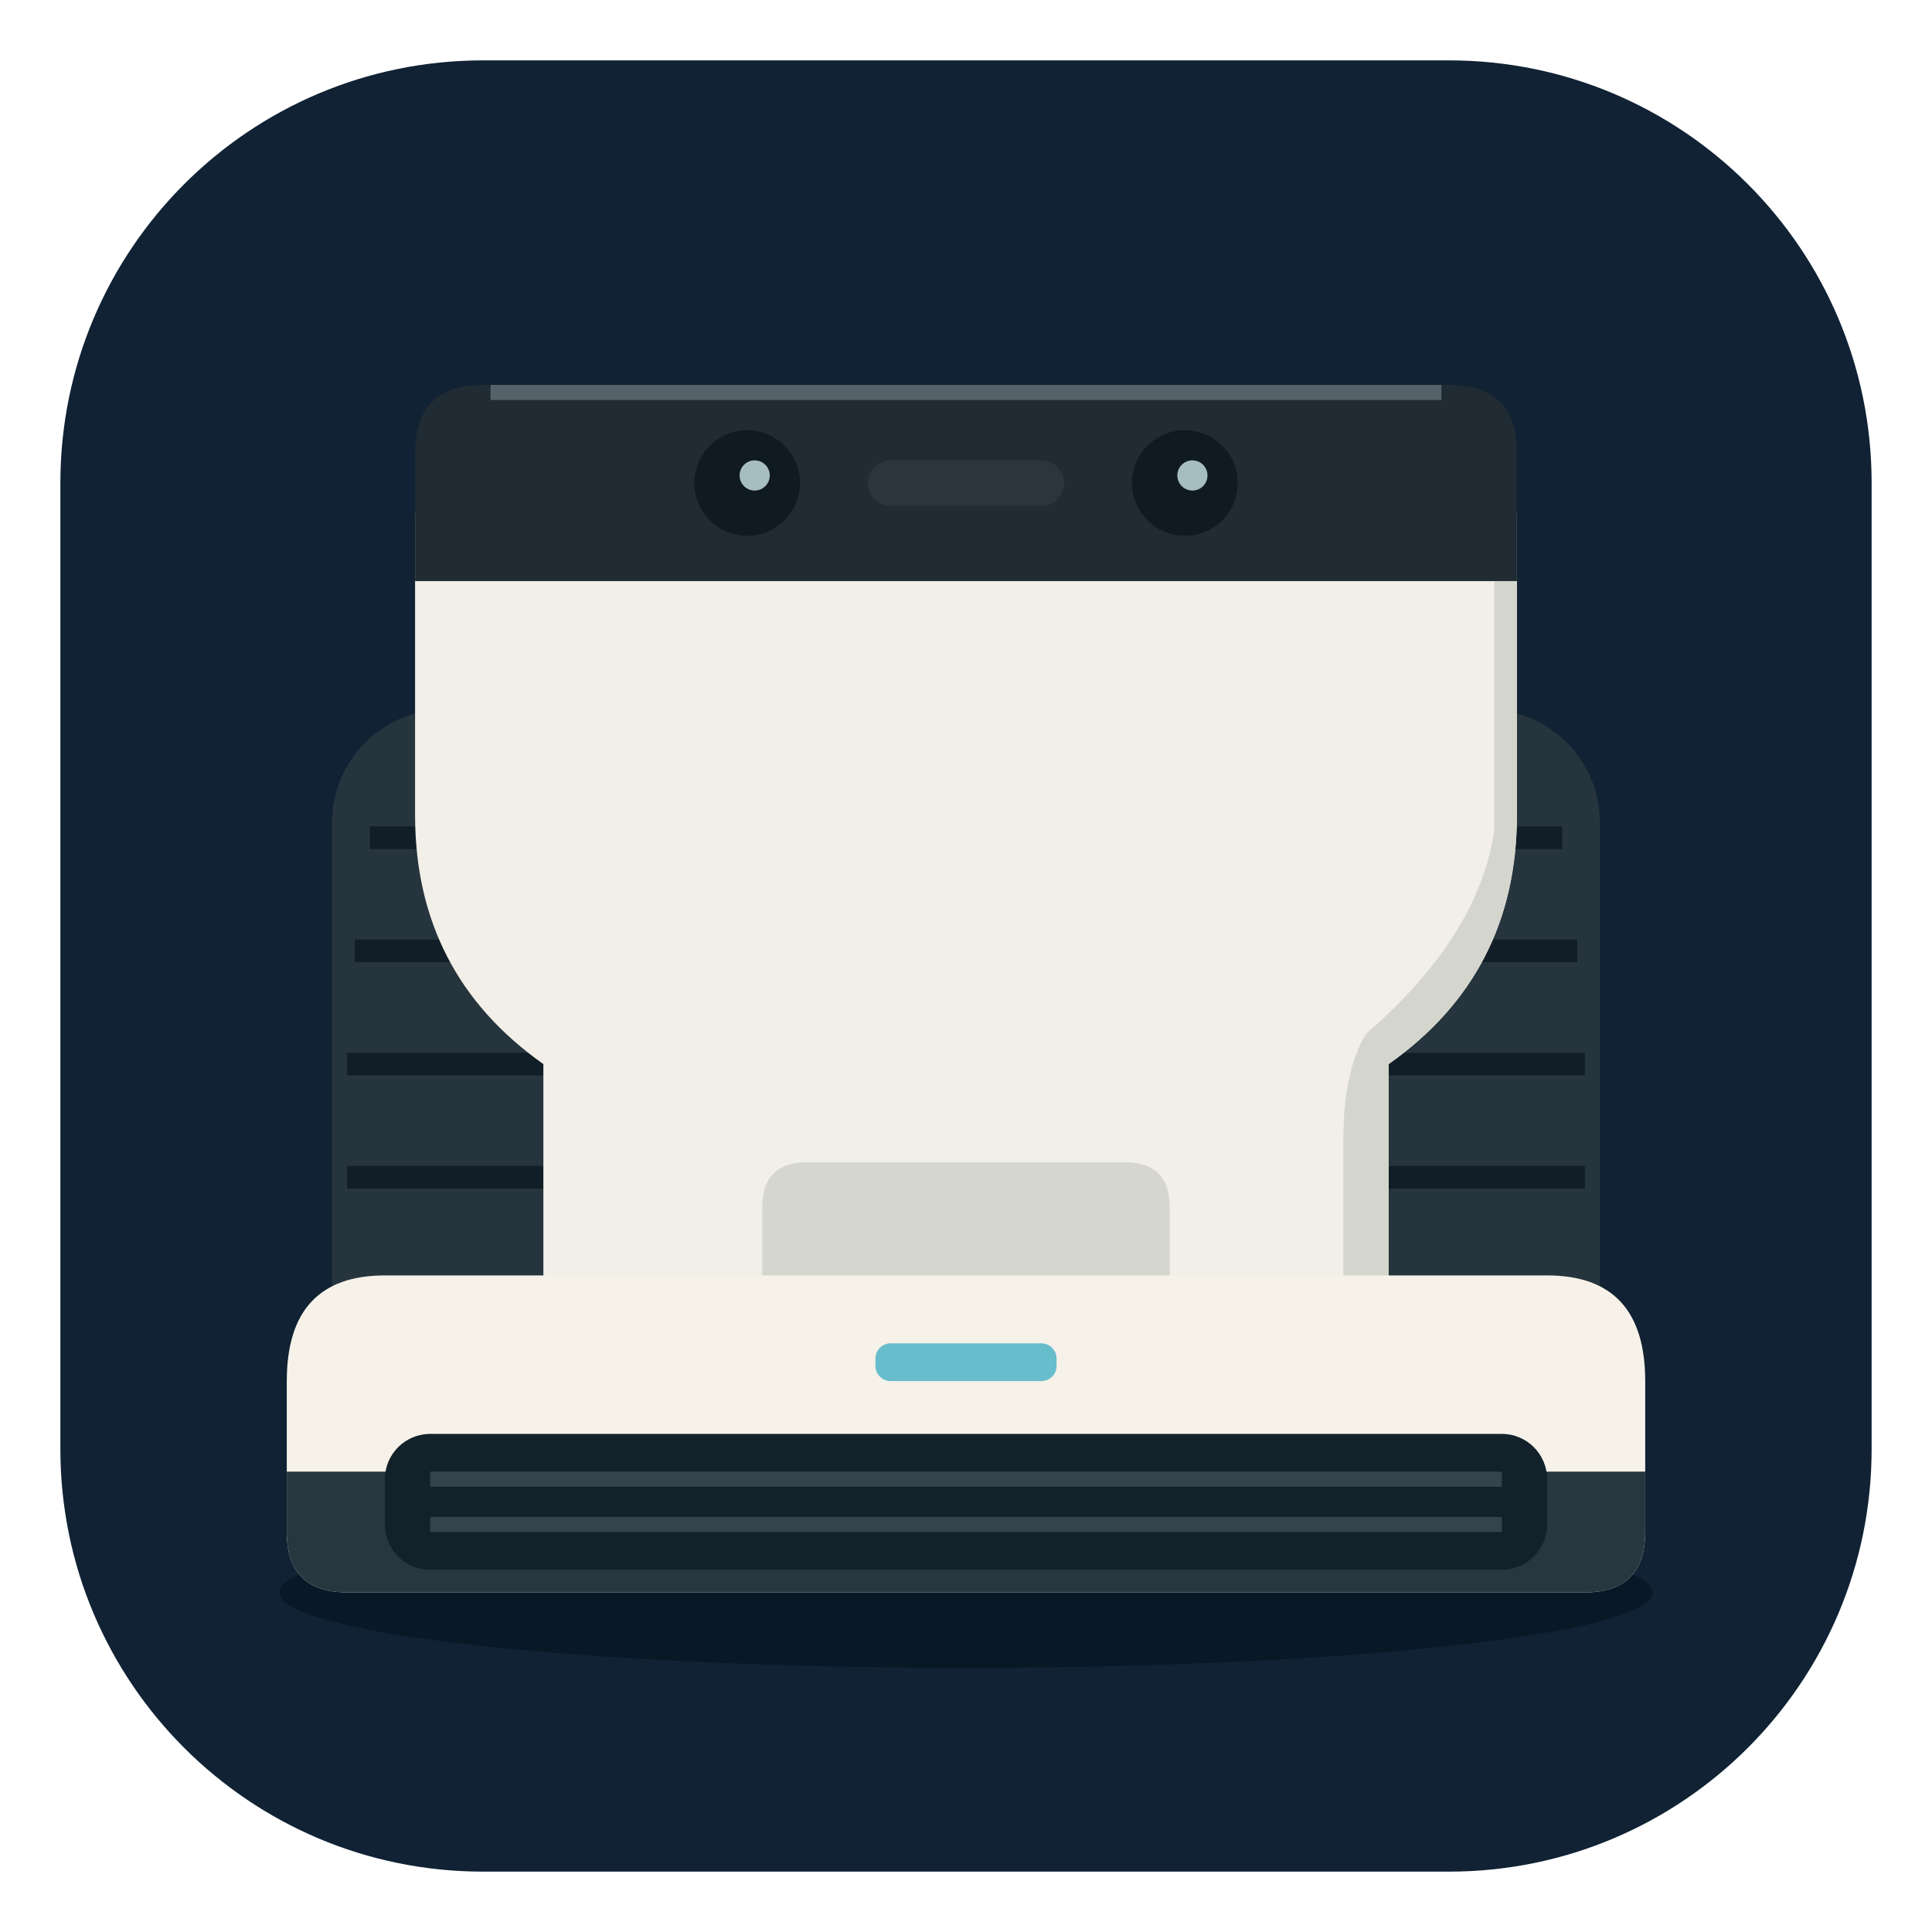
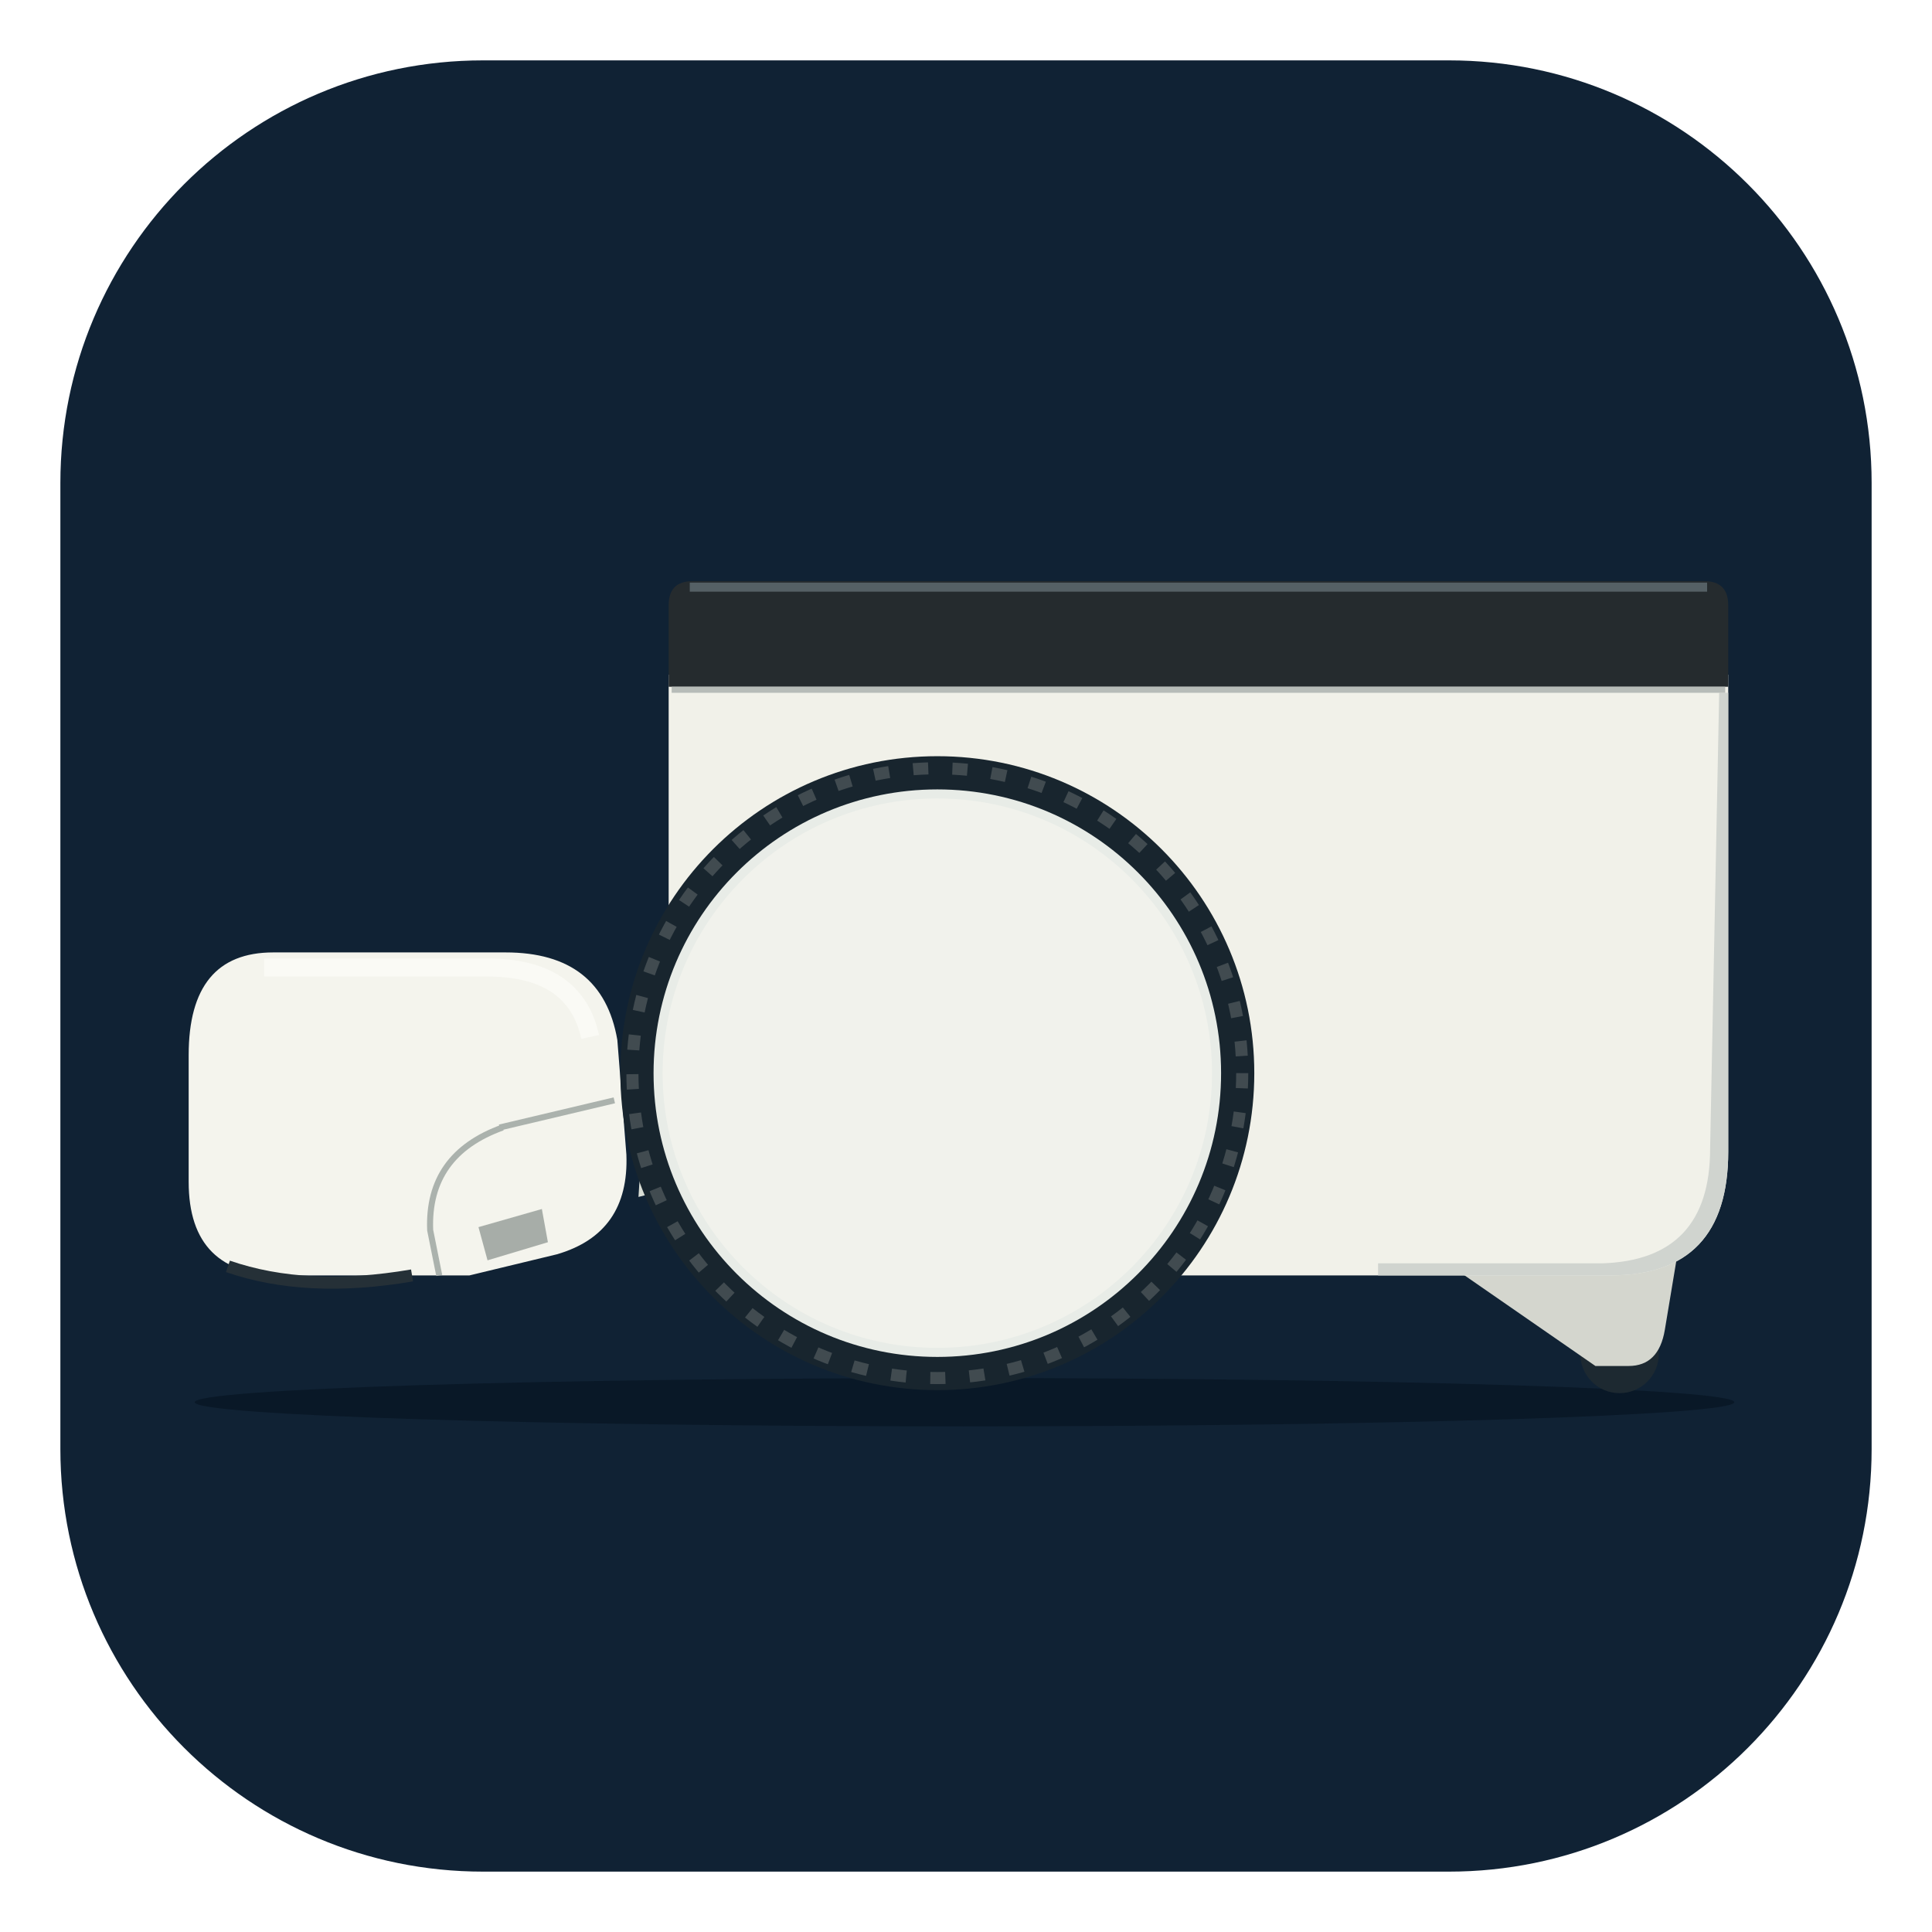
<svg xmlns="http://www.w3.org/2000/svg" viewBox="0 0 256 256" width="256" height="256">
  <rect x="8" y="8" width="240" height="240" rx="56" fill="#102234" />
-   <ellipse cx="128" cy="211" rx="91" ry="10" fill="#091827" />
-   <rect x="44" y="94" width="32" height="108" rx="15" fill="#26343d" />
-   <rect x="180" y="94" width="32" height="108" rx="15" fill="#26343d" />
-   <path d="M49 111H69M47 126H71M46 141H72M46 156H72M47 171H71M49 186H69M187 111H207M185 126H209M184 141H210M184 156H210M185 171H209M187 186H207" stroke="#111e27" stroke-width="3" />
-   <path d="M55 68H201V108Q201 129 184 141V188H72V141Q55 129 55 108Z" fill="#f1efe7" />
-   <path d="M181 137Q196 124 198 110V77H201V108Q201 129 184 141V188H178V151Q178 142 181 137Z" fill="#d4d5cd" />
-   <path d="M55 60Q55 51 64 51H192Q201 51 201 60V77H55Z" fill="#202b33" />
-   <path d="M65 52H191" stroke="#566269" stroke-width="2" />
-   <circle cx="99" cy="64" r="7" fill="#101a21" />
-   <circle cx="157" cy="64" r="7" fill="#101a21" />
-   <circle cx="100" cy="63" r="2" fill="#a6bdc2" />
-   <circle cx="158" cy="63" r="2" fill="#a6bdc2" />
-   <rect x="115" y="61" width="26" height="6" rx="3" fill="#2b353c" />
-   <path d="M107 154H149Q155 154 155 160V179H101V160Q101 154 107 154Z" fill="#d5d6ce" />
-   <path d="M51 169H205Q218 169 218 183V203Q218 211 210 211H46Q38 211 38 203V183Q38 169 51 169Z" fill="#f6f2e9" />
-   <path d="M38 195H218V203Q218 211 210 211H46Q38 211 38 203Z" fill="#273740" />
-   <rect x="51" y="190" width="154" height="18" rx="6" fill="#12212a" />
-   <path d="M57 196H199M57 202H199" stroke="#34444c" stroke-width="2" />
-   <rect x="116" y="178" width="24" height="5" rx="2" fill="#68bdcd" />
+   <g transform="translate(25 77) scale(.4)">
+     <ellipse cx="257" cy="272" rx="255" ry="8" fill="#091827" />
+     <circle cx="474" cy="256" r="13" fill="#1d2931" />
+     <path d="M414 224H493L489 248Q487 260 477 260H466Z" fill="#d4d6ce" />
+     <path d="M159 31H510V189Q510 230 471 230H187Q159 230 159 201Z" fill="#f1f1e9" />
+     <path d="M507 37H510V189Q510 230 471 230H394V226H468Q504 225 504 188Z" fill="#d0d4cf" />
+     <path d="M159 8Q159 0 167 0H502Q510 0 510 8V35H159Z" fill="#252b2e" />
+     <path d="M166 2H503" stroke="#556065" stroke-width="3" />
+     <path d="M160 36H509" stroke="#b7bcb8" stroke-width="2" />
+     <path d="M151 173L177 164L189 194L149 204Z" fill="#d9ddd5" />
+     <path d="M28 123H105Q137 123 142 152L145 190Q146 216 122 223L93 230H31Q0 230 0 199V157Q0 123 28 123Z" fill="#f4f4ed" />
+     <path d="M25 128H99Q128 128 133 151" fill="none" stroke="#fafaf5" stroke-width="6" />
+     <path d="M103 181L141 172M104 181Q79 190 80 215L83 230" fill="none" stroke="#abb2ad" stroke-width="2" />
+     <path d="M96 214L117 208L119 219L99 225Z" fill="#a7ada8" />
+     <path d="M13 227Q39 236 74 230" stroke="#253037" stroke-width="4" fill="none" />
+     <circle cx="248" cy="163" r="105" fill="#18252e" />
+     <circle cx="248" cy="163" r="101" fill="none" stroke="#414b50" stroke-width="4" stroke-dasharray="5 8" />
+     <circle cx="248" cy="163" r="94" fill="#e8ece7" />
+     <circle cx="248" cy="163" r="91" fill="#f1f2ec" />
+   </g>
</svg>
